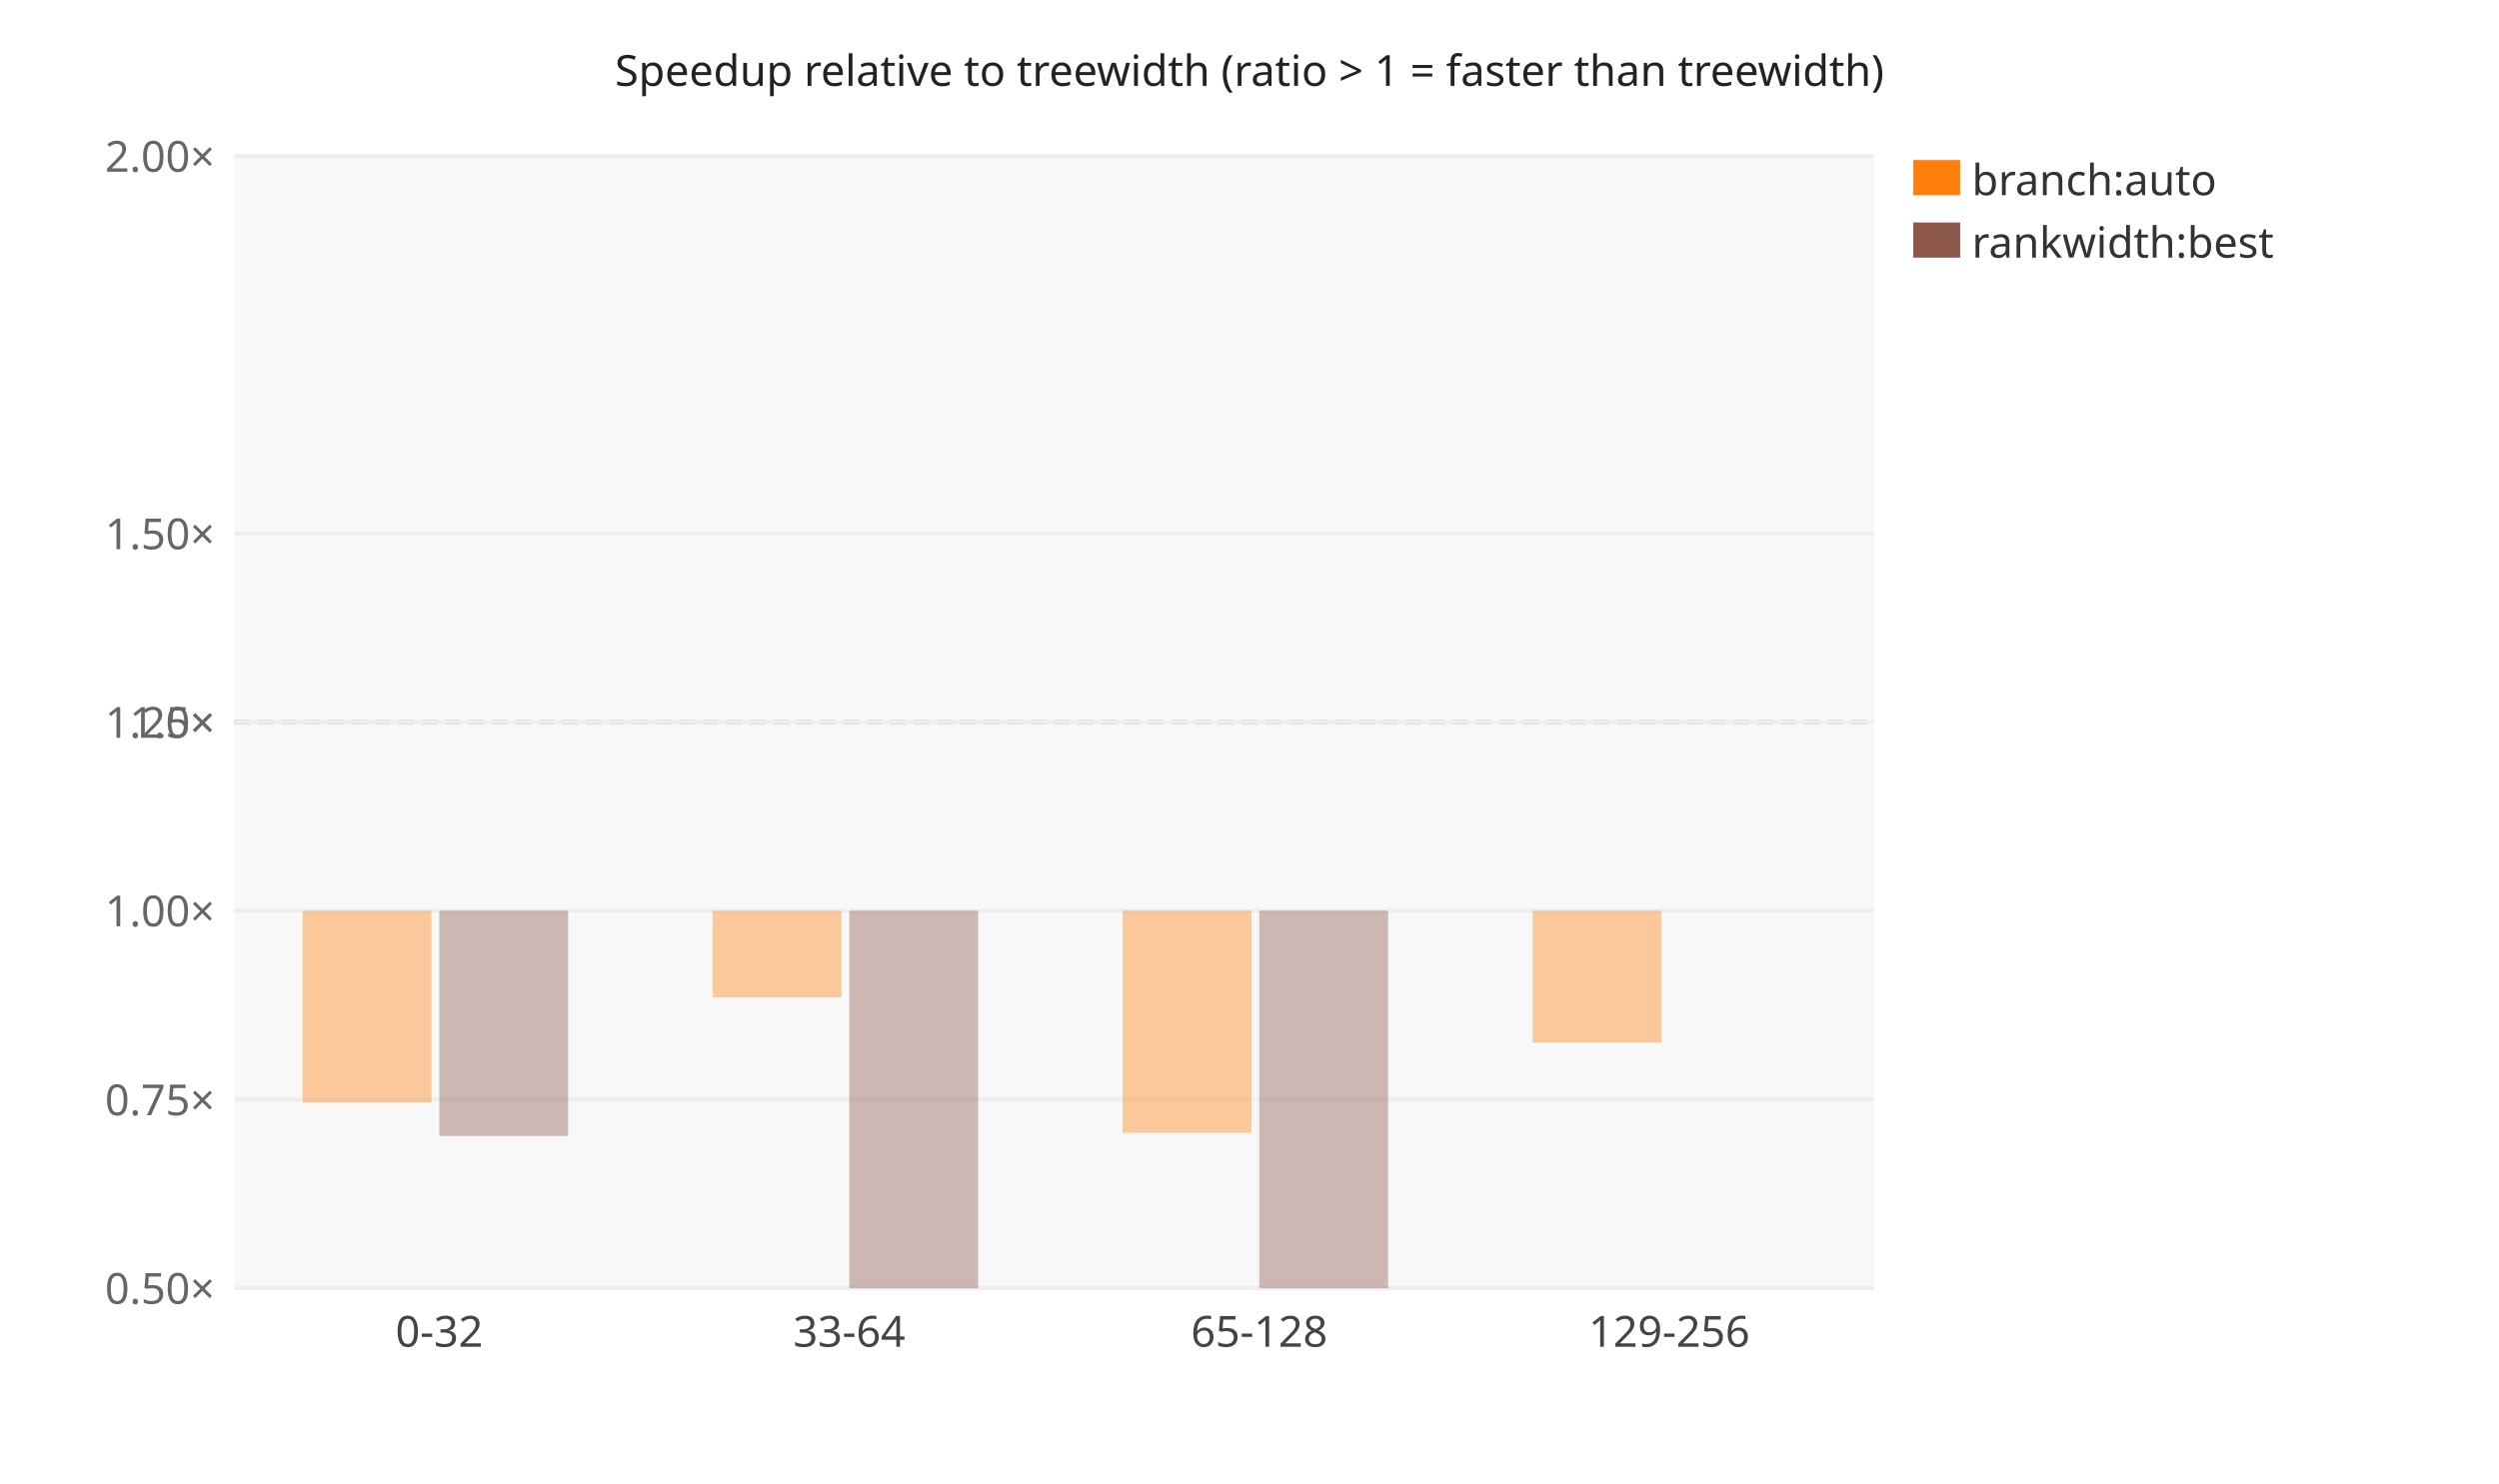
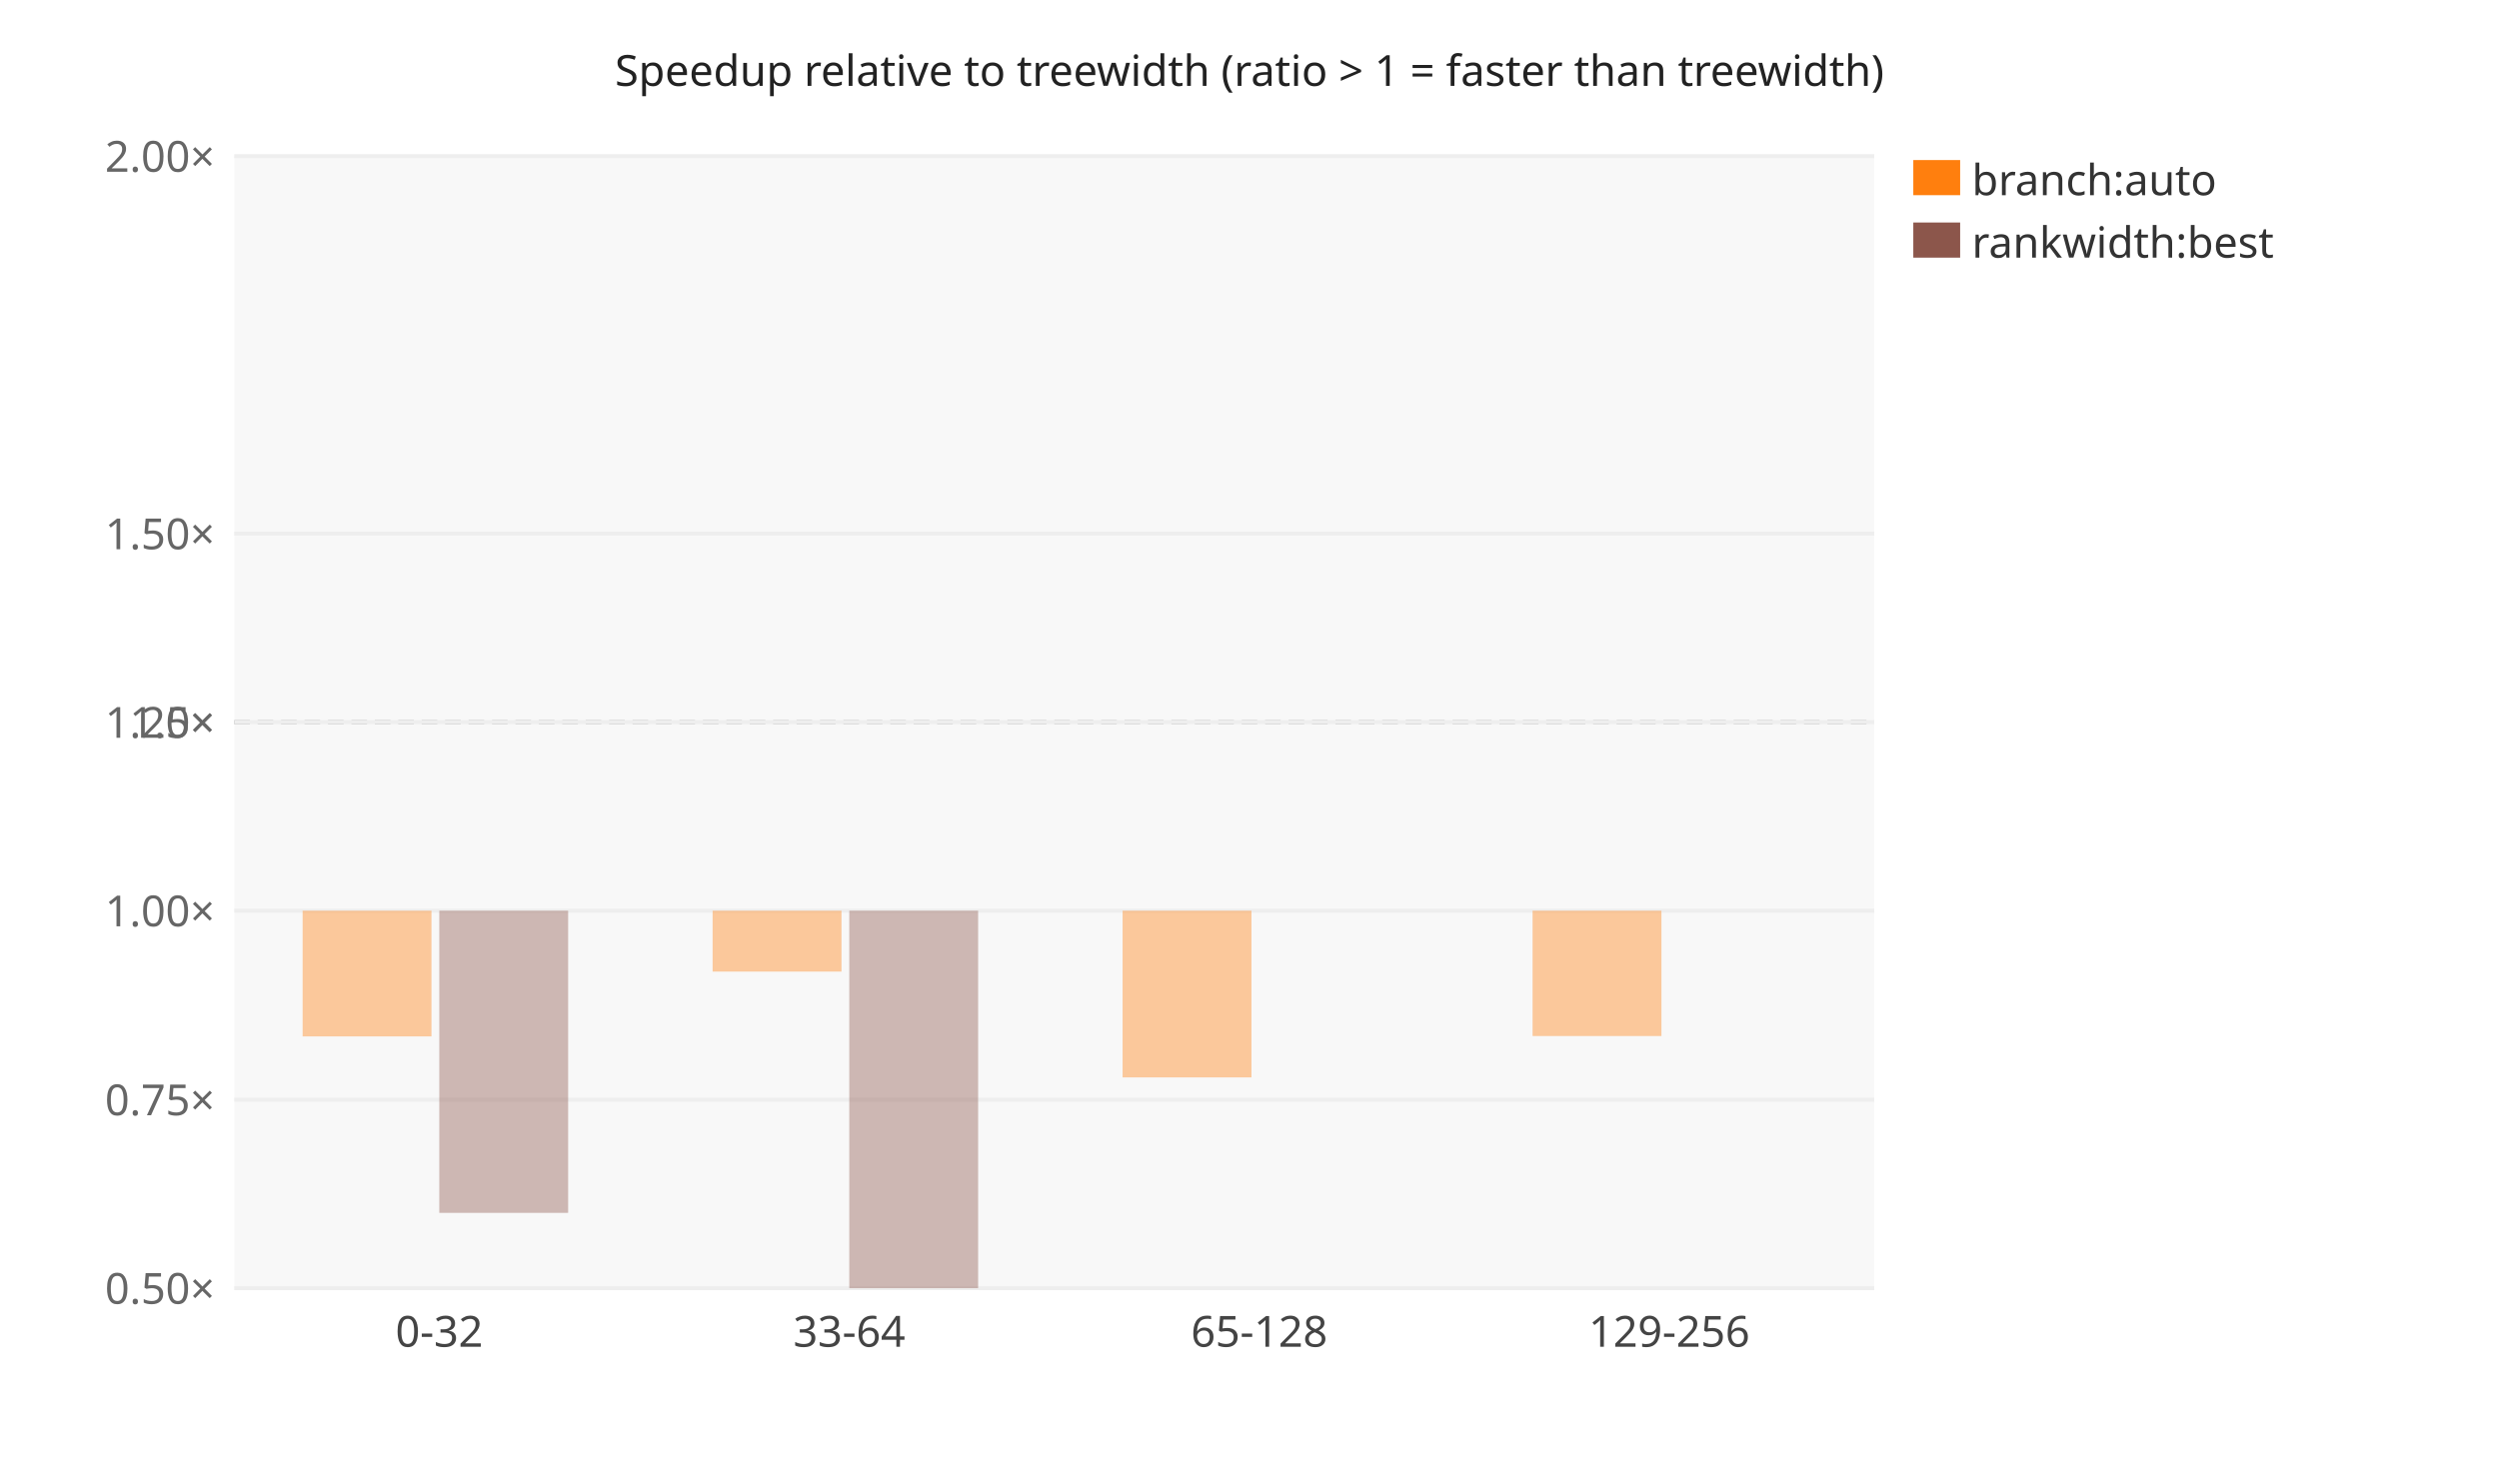
<svg xmlns="http://www.w3.org/2000/svg" width="640" height="380" viewBox="0 0 640 380">
  <style>text{font-family:sans-serif;font-size:11px;}</style>
  <rect x="60.0" y="40.0" width="420.0" height="290.0" fill="#f8f8f8" opacity="1.00" />
  <text x="320.0" y="22.0" text-anchor="middle" fill="#222" font-size="12">Speedup relative to treewidth (ratio &gt; 1 = faster than treewidth)</text>
  <line x1="60.0" y1="185.0" x2="480.0" y2="185.0" stroke="#999" stroke-width="1.0" stroke-dasharray="4,2" />
  <text x="55.0" y="189.0" text-anchor="end" fill="#666" font-size="10">1.0×</text>
  <text x="55.0" y="334.0" text-anchor="end" fill="#666" font-size="9">0.50×</text>
  <line x1="60.0" y1="330.0" x2="480.0" y2="330.0" stroke="#eee" stroke-width="1.0" />
  <text x="55.0" y="285.7" text-anchor="end" fill="#666" font-size="9">0.75×</text>
  <line x1="60.0" y1="281.7" x2="480.0" y2="281.7" stroke="#eee" stroke-width="1.0" />
  <text x="55.0" y="237.3" text-anchor="end" fill="#666" font-size="9">1.00×</text>
  <line x1="60.0" y1="233.3" x2="480.0" y2="233.3" stroke="#eee" stroke-width="1.0" />
  <text x="55.0" y="189.0" text-anchor="end" fill="#666" font-size="9">1.25×</text>
  <line x1="60.0" y1="185.0" x2="480.0" y2="185.0" stroke="#eee" stroke-width="1.0" />
  <text x="55.0" y="140.7" text-anchor="end" fill="#666" font-size="9">1.50×</text>
  <line x1="60.0" y1="136.7" x2="480.0" y2="136.7" stroke="#eee" stroke-width="1.0" />
  <text x="55.0" y="44.0" text-anchor="end" fill="#666" font-size="9">2.00×</text>
  <line x1="60.0" y1="40.0" x2="480.0" y2="40.0" stroke="#eee" stroke-width="1.0" />
  <text x="112.5" y="345.0" text-anchor="middle" fill="#444" font-size="10">0-32</text>
-   <rect x="77.5" y="233.3" width="33.0" height="49.1" fill="#ff7f0e" opacity="0.40" />
-   <rect x="112.5" y="233.3" width="33.0" height="57.7" fill="#8c564b" opacity="0.40" />
+   <rect x="77.5" y="233.3" width="33.0" height="32.2" fill="#ff7f0e" opacity="0.40" />
+   <rect x="112.5" y="233.3" width="33.0" height="77.4" fill="#8c564b" opacity="0.40" />
  <text x="217.5" y="345.0" text-anchor="middle" fill="#444" font-size="10">33-64</text>
-   <rect x="182.5" y="233.3" width="33.0" height="22.2" fill="#ff7f0e" opacity="0.40" />
+   <rect x="182.5" y="233.3" width="33.0" height="15.6" fill="#ff7f0e" opacity="0.40" />
  <rect x="217.5" y="233.3" width="33.0" height="96.7" fill="#8c564b" opacity="0.40" />
  <text x="322.5" y="345.0" text-anchor="middle" fill="#444" font-size="10">65-128</text>
-   <rect x="287.5" y="233.3" width="33.0" height="56.9" fill="#ff7f0e" opacity="0.40" />
-   <rect x="322.5" y="233.3" width="33.0" height="96.7" fill="#8c564b" opacity="0.40" />
+   <rect x="287.5" y="233.3" width="33.0" height="42.7" fill="#ff7f0e" opacity="0.40" />
  <text x="427.5" y="345.0" text-anchor="middle" fill="#444" font-size="10">129-256</text>
-   <rect x="392.5" y="233.3" width="33.0" height="33.8" fill="#ff7f0e" opacity="0.40" />
+   <rect x="392.5" y="233.3" width="33.0" height="32.1" fill="#ff7f0e" opacity="0.40" />
  <rect x="490.0" y="41.0" width="12.0" height="9.0" fill="#ff7f0e" opacity="1.00" />
  <text x="505.0" y="50.0" text-anchor="start" fill="#333" font-size="10">branch:auto</text>
  <rect x="490.0" y="57.0" width="12.0" height="9.0" fill="#8c564b" opacity="1.00" />
  <text x="505.0" y="66.0" text-anchor="start" fill="#333" font-size="10">rankwidth:best</text>
</svg>
